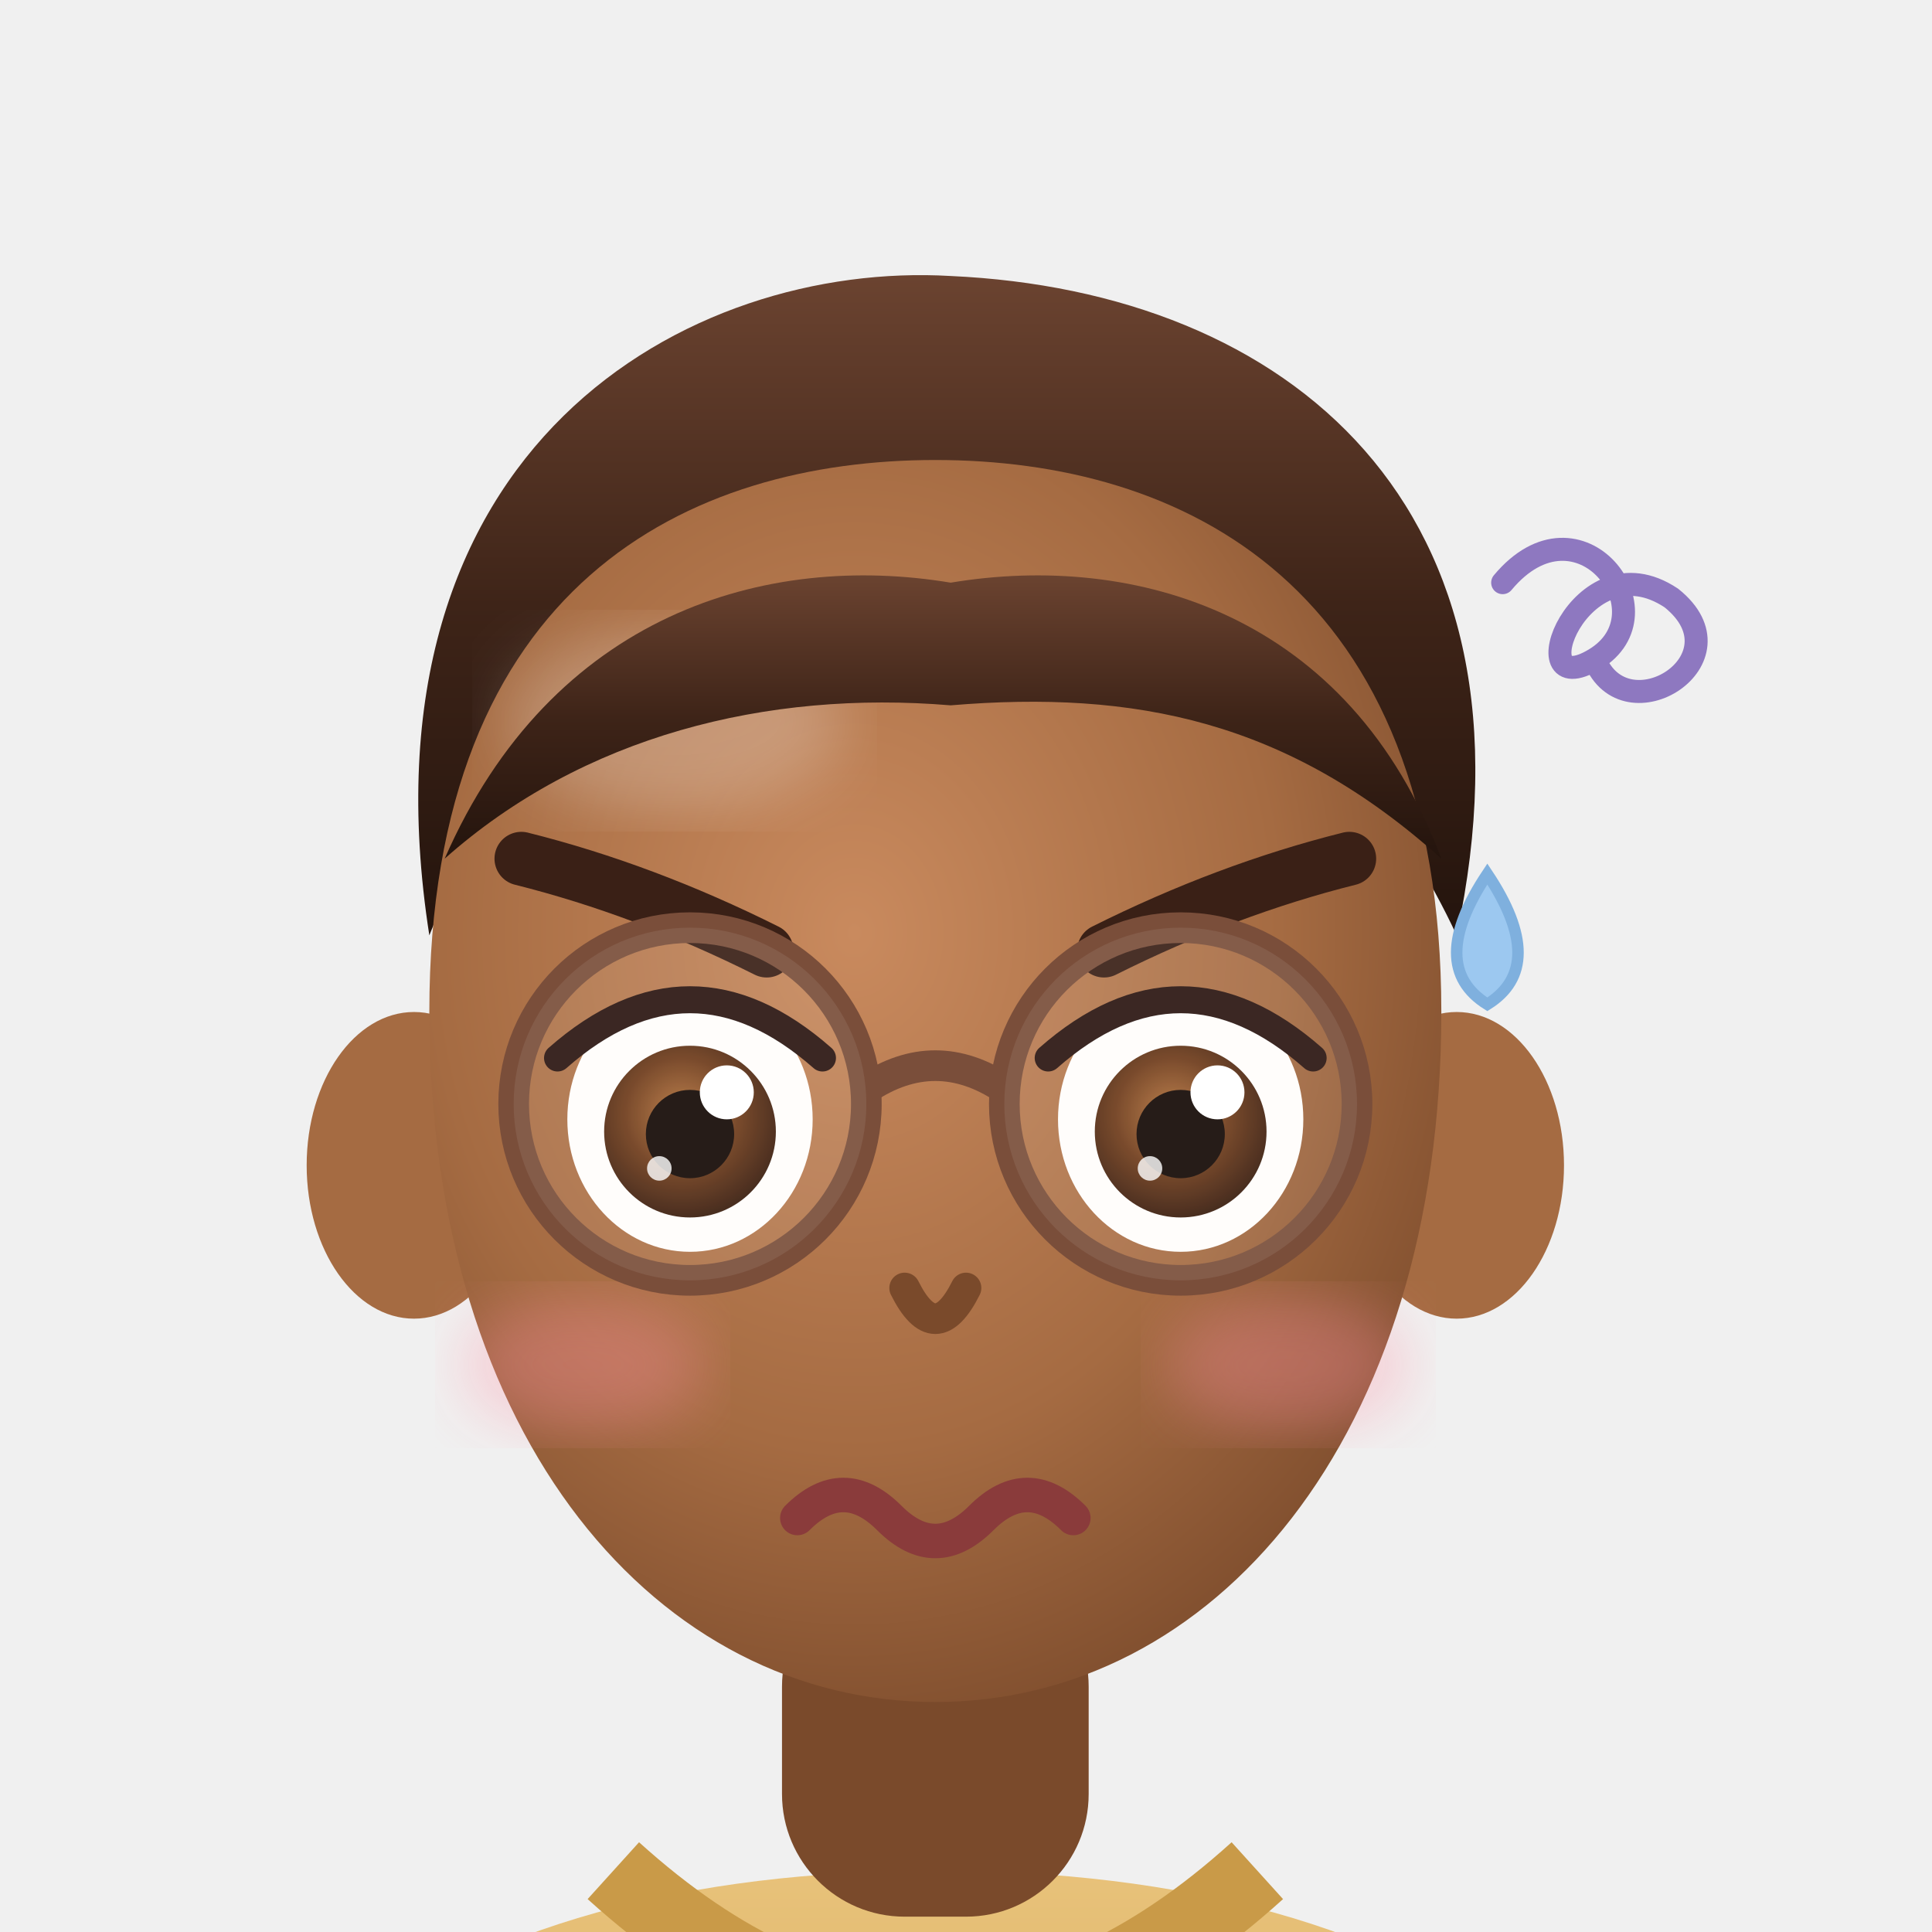
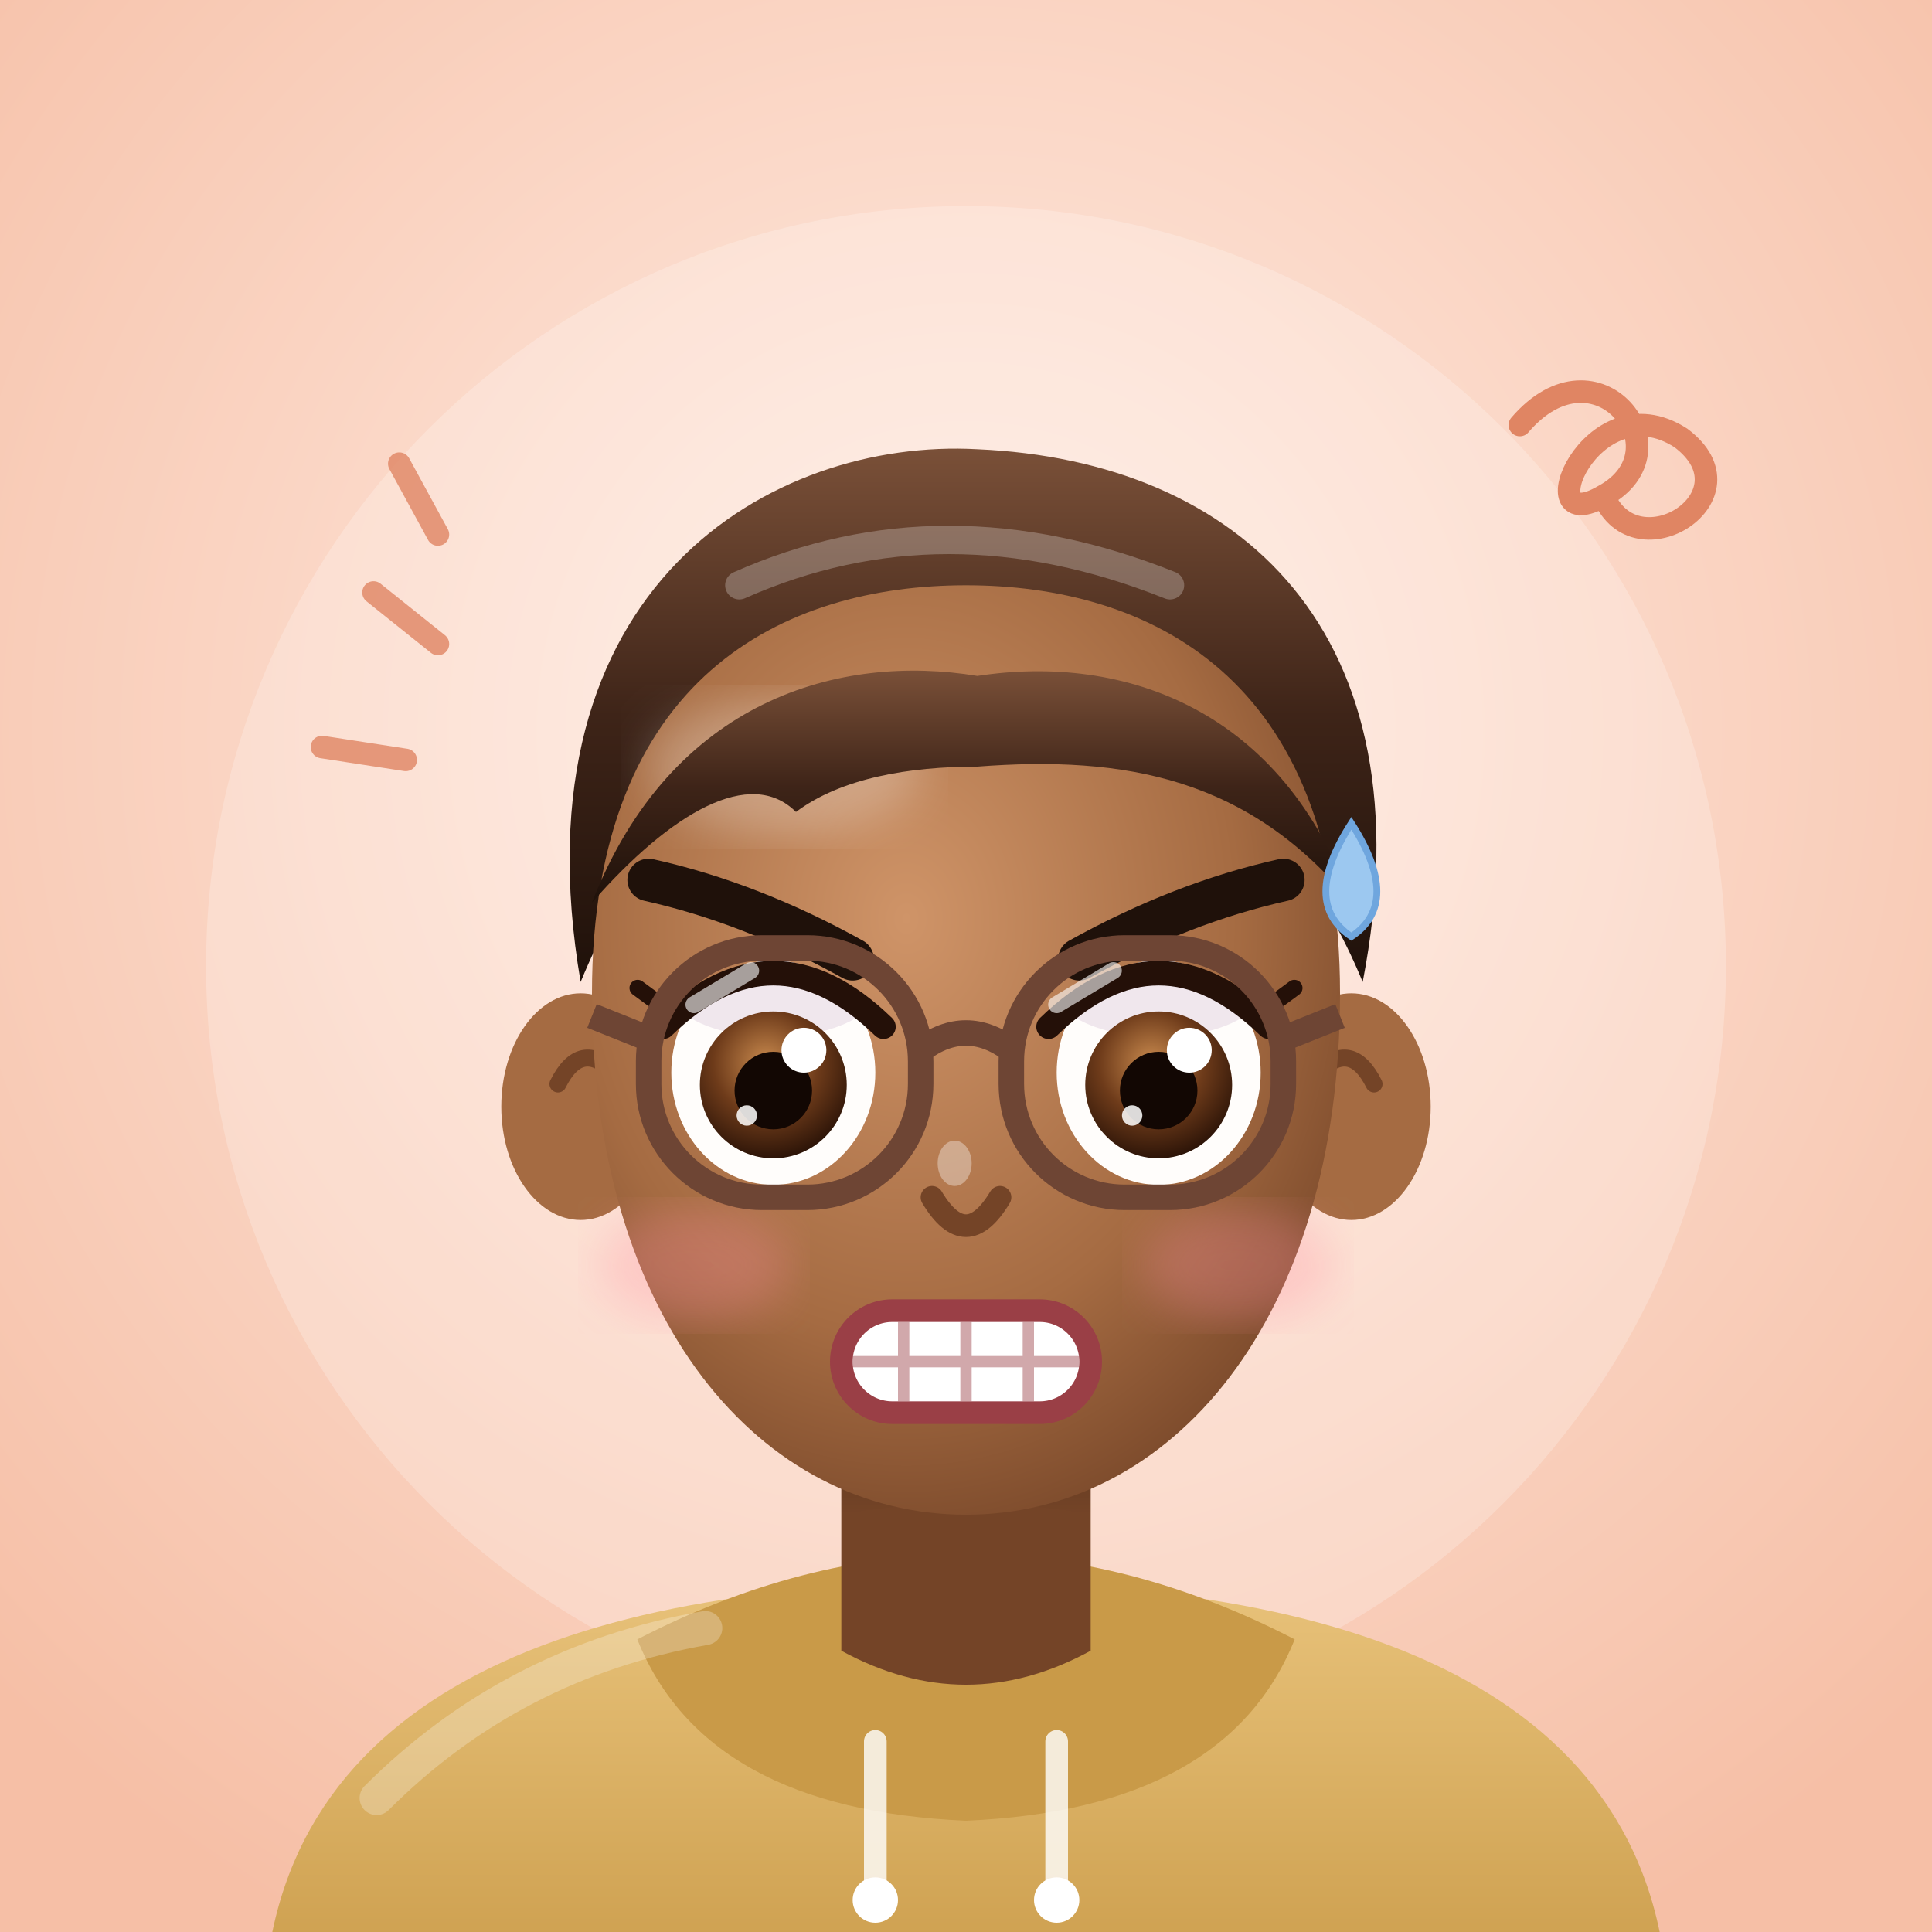
- <svg xmlns="http://www.w3.org/2000/svg" viewBox="28 18 252 252">
+ <svg xmlns="http://www.w3.org/2000/svg" viewBox="0 0 300 300">
  <defs>
-     <radialGradient id="f397" cx=".42" cy=".38" r=".7">
-       <stop offset="0" stop-color="#C98A5E" />
-       <stop offset=".6" stop-color="#A56B42" />
-       <stop offset="1" stop-color="#7A4A2B" />
+     <radialGradient id="bg612" cx=".5" cy=".38" r=".7">
+       <stop offset="0" stop-color="#FFEDE4" />
+       <stop offset="1" stop-color="#F6BFA6" />
    </radialGradient>
-     <linearGradient id="h398" x1="0" y1="0" x2="0" y2="1">
-       <stop offset="0" stop-color="#6B4330" />
+     <radialGradient id="f607" cx=".42" cy=".36" r=".72">
+       <stop offset="0" stop-color="#CF9468" />
+       <stop offset=".62" stop-color="#A56B42" />
+       <stop offset="1" stop-color="#744427" />
+     </radialGradient>
+     <linearGradient id="h608" x1="0" y1="0" x2="0" y2="1">
+       <stop offset="0" stop-color="#7A5038" />
      <stop offset=".5" stop-color="#3E2418" />
-       <stop offset="1" stop-color="#24140D" />
+       <stop offset="1" stop-color="#1F110A" />
    </linearGradient>
-     <linearGradient id="c399" x1="0" y1="0" x2="0" y2="1">
+     <linearGradient id="c609" x1="0" y1="0" x2="0" y2="1">
      <stop offset="0" stop-color="#E8C27A" />
      <stop offset="1" stop-color="#C99A48" />
    </linearGradient>
-     <filter id="b400">
+     <linearGradient id="sh613" x1="0" y1="0" x2="0" y2="1">
+       <stop offset="0" stop-color="#000" stop-opacity=".22" />
+       <stop offset="1" stop-color="#000" stop-opacity="0" />
+     </linearGradient>
+     <filter id="b610">
      <feGaussianBlur stdDeviation="4" />
    </filter>
+     <clipPath id="clip611">
+       <circle cx="150" cy="150" r="150" />
+     </clipPath>
  </defs>
-   <path d="M84 140 C74 76 118 52 152 54 C196 56 230 84 218 140 C204 110 180 96 150 96 C118 96 96 110 84 140Z" fill="url(#h398)" />
-   <path d="M40 360 C40 290 86 262 150 262 C214 262 260 290 260 360Z" fill="url(#c399)" />
-   <path d="M108 262 Q150 300 192 262" fill="none" stroke="#C99A48" stroke-width="10" />
-   <path d="M136 280 v34 M164 280 v34" stroke="#FFFFFF" stroke-opacity=".7" stroke-width="4" stroke-linecap="round" />
-   <rect x="130" y="222" width="40" height="46" rx="16" fill="#7A4A2B" />
-   <ellipse cx="82" cy="170" rx="14" ry="20" fill="#A56B42" />
-   <ellipse cx="218" cy="170" rx="14" ry="20" fill="#A56B42" />
-   <path d="M84 150 C84 94 118 78 150 78 C182 78 216 94 216 150 C216 206 186 240 150 240 C114 240 84 206 84 150Z" fill="url(#f397)" />
-   <ellipse cx="116" cy="112" rx="22" ry="12" fill="#fff" opacity=".22" filter="url(#b400)" />
-   <path d="M86 130 C100 98 128 90 152 94 C176 90 204 98 216 130 C196 112 176 108 152 110 C128 108 104 114 86 130Z" fill="url(#h398)" />
-   <path d="M96 130 Q112 134 128 142" stroke="#3A2016" stroke-width="7" fill="none" stroke-linecap="round" />
-   <path d="M204 130 Q188 134 172 142" stroke="#3A2016" stroke-width="7" fill="none" stroke-linecap="round" />
-   <defs>
-     <radialGradient id="ir401" cx=".45" cy=".4" r=".6">
-       <stop offset="0" stop-color="#B8763E" />
-       <stop offset=".55" stop-color="#6E3B1A" />
-       <stop offset="1" stop-color="#3A1C0C" />
-     </radialGradient>
-   </defs>
-   <ellipse cx="118" cy="164" rx="16" ry="17.28" fill="#FFFDFB" />
-   <circle cx="118" cy="165.6" r="11.2" fill="url(#ir401)" />
-   <circle cx="118" cy="165.92" r="5.76" fill="#140904" />
-   <circle cx="122.8" cy="160.48" r="3.52" fill="#fff" />
-   <circle cx="114" cy="170.4" r="1.6" fill="#fff" opacity=".8" />
-   <path d="M100.72 156 Q118 140.8 135.28 156" stroke="#2A1510" stroke-width="3.52" fill="none" stroke-linecap="round" />
-   <defs>
-     <radialGradient id="ir402" cx=".45" cy=".4" r=".6">
-       <stop offset="0" stop-color="#B8763E" />
-       <stop offset=".55" stop-color="#6E3B1A" />
-       <stop offset="1" stop-color="#3A1C0C" />
-     </radialGradient>
-   </defs>
-   <ellipse cx="182" cy="164" rx="16" ry="17.28" fill="#FFFDFB" />
-   <circle cx="182" cy="165.6" r="11.2" fill="url(#ir402)" />
-   <circle cx="182" cy="165.92" r="5.76" fill="#140904" />
-   <circle cx="186.8" cy="160.48" r="3.52" fill="#fff" />
-   <circle cx="178" cy="170.4" r="1.6" fill="#fff" opacity=".8" />
-   <path d="M164.72 156 Q182 140.8 199.28 156" stroke="#2A1510" stroke-width="3.52" fill="none" stroke-linecap="round" />
-   <path d="M146 186 q4 8 8 0" stroke="#7A4A2B" stroke-width="4" fill="none" stroke-linecap="round" />
-   <ellipse cx="104" cy="196" rx="16" ry="9" fill="#FF8FA3" opacity="0.35" filter="url(#b400)" />
-   <ellipse cx="196" cy="196" rx="16" ry="9" fill="#FF8FA3" opacity="0.35" filter="url(#b400)" />
-   <path d="M132 216 q6 -6 12 0 q6 6 12 0 q6 -6 12 0" stroke="#8A3B3B" stroke-width="4.5" fill="none" stroke-linecap="round" />
-   <g fill="none" stroke="#7A4E3A" stroke-width="4">
-     <circle cx="118" cy="162" r="23" />
-     <circle cx="182" cy="162" r="23" />
-     <path d="M141 160 q9 -6 18 0" />
+   <g>
+     <rect width="300" height="300" fill="url(#bg612)" />
+     <circle cx="150" cy="150" r="118" fill="#fff" opacity=".22" />
+     <path d="M236 66 c12 -14 26 4 13 11 c-12 7 -2 -18 12 -9 c12 9 -7 21 -12 9" stroke="#E08563" stroke-width="3.5" fill="none" stroke-linecap="round" />
+     <g stroke="#E08563" stroke-width="3.5" stroke-linecap="round" opacity=".8">
+       <path d="M58 92 l10 8" />
+       <path d="M50 116 l13 2" />
+       <path d="M62 72 l6 11" />
+     </g>
+     <g transform="translate(18 24) scale(.88)">
+       <g transform="translate(0 0)">
+         <path d="M26 330 C26 272 80 252 150 252 C220 252 274 272 274 330Z" fill="url(#c609)" />
+         <path d="M92 262 Q150 232 208 262 Q196 292 150 294 Q104 292 92 262Z" fill="#C99A48" />
+         <path d="M46 290 Q70 266 104 260" stroke="#fff" stroke-opacity=".25" stroke-width="6" fill="none" stroke-linecap="round" />
+         <path d="M134 280 v26 M166 280 v26" stroke="#FFFFFF" stroke-opacity=".8" stroke-width="4" stroke-linecap="round" />
+         <circle cx="134" cy="308" r="4" fill="#fff" />
+         <circle cx="166" cy="308" r="4" fill="#fff" />
+       </g>
+       <g transform="translate(0 0) rotate(0 150 250)">
+         <path d="M82 146 C70 76 116 50 152 52 C198 54 232 84 220 146 C206 112 180 98 150 98 C118 98 96 112 82 146Z" fill="url(#h608)" />
+         <path d="M128 216 h44 v48 q-22 12 -44 0z" fill="#744427" />
+         <path d="M128 222 h44 v18 q-22 -4 -44 0z" fill="url(#sh613)" />
+         <ellipse cx="82" cy="168" rx="14" ry="20" fill="#A56B42" />
+         <ellipse cx="218" cy="168" rx="14" ry="20" fill="#A56B42" />
+         <path d="M78 164 q4 -8 10 -2" stroke="#744427" stroke-width="3" fill="none" stroke-linecap="round" />
+         <path d="M222 164 q-4 -8 -10 -2" stroke="#744427" stroke-width="3" fill="none" stroke-linecap="round" />
+         <path d="M84 148 C84 92 118 76 150 76 C182 76 216 92 216 148 C216 206 186 240 150 240 C114 240 84 206 84 148Z" fill="url(#f607)" />
+         <ellipse cx="118" cy="108" rx="24" ry="12" fill="#fff" opacity=".25" filter="url(#b610)" />
+         <path d="M84 132 C98 96 128 88 152 92 C178 88 206 98 218 132 C200 110 178 106 152 108 C140 108 128 110 120 116 C112 108 98 116 84 132Z" fill="url(#h608)" />
+         <path d="M110 76 q36 -16 76 0" stroke="#fff" stroke-opacity=".25" stroke-width="5" fill="none" stroke-linecap="round" />
+         <defs>
+           <radialGradient id="ir614" cx=".45" cy=".35" r=".65">
+             <stop offset="0" stop-color="#C98A4E" />
+             <stop offset=".55" stop-color="#6E3B1A" />
+             <stop offset="1" stop-color="#2E1508" />
+           </radialGradient>
+           <clipPath id="ir614c">
+             <ellipse cx="116" cy="162" rx="18" ry="19.8" />
+           </clipPath>
+         </defs>
+         <ellipse cx="116" cy="162" rx="18" ry="19.8" fill="#FFFDFB" />
+         <g clip-path="url(#ir614c)">
+           <ellipse cx="116" cy="147.6" rx="18" ry="8.1" fill="#E6D8E4" opacity=".6" />
+           <circle cx="116" cy="164.16" r="12.96" fill="url(#ir614)" />
+           <circle cx="116" cy="165.16" r="6.84" fill="#120703" />
+           <circle cx="121.4" cy="158.04" r="3.96" fill="#fff" />
+           <circle cx="111.32" cy="169.56" r="1.8" fill="#fff" opacity=".85" />
+         </g>
+         <path d="M96.56 153.9 Q116 135 135.44 153.9" stroke="#241008" stroke-width="4.32" fill="none" stroke-linecap="round" />
+         <path d="M98.9 152.1 l-6.84 -5.04" stroke="#241008" stroke-width="2.88" stroke-linecap="round" />
+         <defs>
+           <radialGradient id="ir615" cx=".45" cy=".35" r=".65">
+             <stop offset="0" stop-color="#C98A4E" />
+             <stop offset=".55" stop-color="#6E3B1A" />
+             <stop offset="1" stop-color="#2E1508" />
+           </radialGradient>
+           <clipPath id="ir615c">
+             <ellipse cx="184" cy="162" rx="18" ry="19.8" />
+           </clipPath>
+         </defs>
+         <ellipse cx="184" cy="162" rx="18" ry="19.8" fill="#FFFDFB" />
+         <g clip-path="url(#ir615c)">
+           <ellipse cx="184" cy="147.6" rx="18" ry="8.1" fill="#E6D8E4" opacity=".6" />
+           <circle cx="184" cy="164.16" r="12.96" fill="url(#ir615)" />
+           <circle cx="184" cy="165.16" r="6.84" fill="#120703" />
+           <circle cx="189.4" cy="158.04" r="3.96" fill="#fff" />
+           <circle cx="179.32" cy="169.56" r="1.8" fill="#fff" opacity=".85" />
+         </g>
+         <path d="M164.56 153.9 Q184 135 203.44 153.9" stroke="#241008" stroke-width="4.32" fill="none" stroke-linecap="round" />
+         <path d="M201.1 152.1 l6.84 -5.04" stroke="#241008" stroke-width="2.88" stroke-linecap="round" />
+         <path d="M94 128 Q112 132 130 142" stroke="#1F110A" stroke-width="7.5" fill="none" stroke-linecap="round" />
+         <path d="M206 128 Q188 132 170 142" stroke="#1F110A" stroke-width="7.5" fill="none" stroke-linecap="round" />
+         <path d="M144 184 q6 10 12 0" stroke="#744427" stroke-width="4" fill="none" stroke-linecap="round" />
+         <ellipse cx="148" cy="178" rx="3" ry="4" fill="#fff" opacity=".35" />
+         <ellipse cx="102" cy="196" rx="17" ry="10" fill="#FF8FA3" opacity="0.3" filter="url(#b610)" />
+         <ellipse cx="198" cy="196" rx="17" ry="10" fill="#FF8FA3" opacity="0.3" filter="url(#b610)" />
+         <rect x="128" y="204" width="44" height="18" rx="9" fill="#fff" stroke="#9A3F46" stroke-width="4" />
+         <path d="M139 206 v14 M150 206 v14 M161 206 v14 M130 213 h40" stroke="#9A3F46" stroke-opacity=".45" stroke-width="2" />
+         <g fill="none" stroke="#6E4534" stroke-width="4.5">
+           <rect x="94" y="140" width="48" height="44" rx="20" />
+           <rect x="158" y="140" width="48" height="44" rx="20" />
+           <path d="M142 158 q8 -6 16 0" />
+           <path d="M94 156 l-10 -4 M206 156 l10 -4" />
+         </g>
+         <path d="M102 150 l10 -6" stroke="#fff" stroke-opacity=".6" stroke-width="3" stroke-linecap="round" />
+         <path d="M166 150 l10 -6" stroke="#fff" stroke-opacity=".6" stroke-width="3" stroke-linecap="round" />
+         <path d="M218 118 q-9 14 0 20 q9 -6 0 -20z" fill="#9CC8F0" stroke="#6FA6DE" stroke-width="1.2" />
+       </g>
+     </g>
  </g>
-   <circle cx="118" cy="162" r="23" fill="#fff" opacity=".08" />
-   <circle cx="182" cy="162" r="23" fill="#fff" opacity=".08" />
-   <path d="M222 132 q-8 12 0 17 q8 -5 0 -17z" fill="#9CC8F0" stroke="#7FB0DE" stroke-width="1.5" />
-   <path transform="translate(-10 36)" d="M234 58 c10 -12 22 4 12 10 c-10 6 -2 -16 10 -8 c10 8 -6 18 -10 8" stroke="#8E78C0" stroke-width="3" fill="none" stroke-linecap="round" />
</svg>
